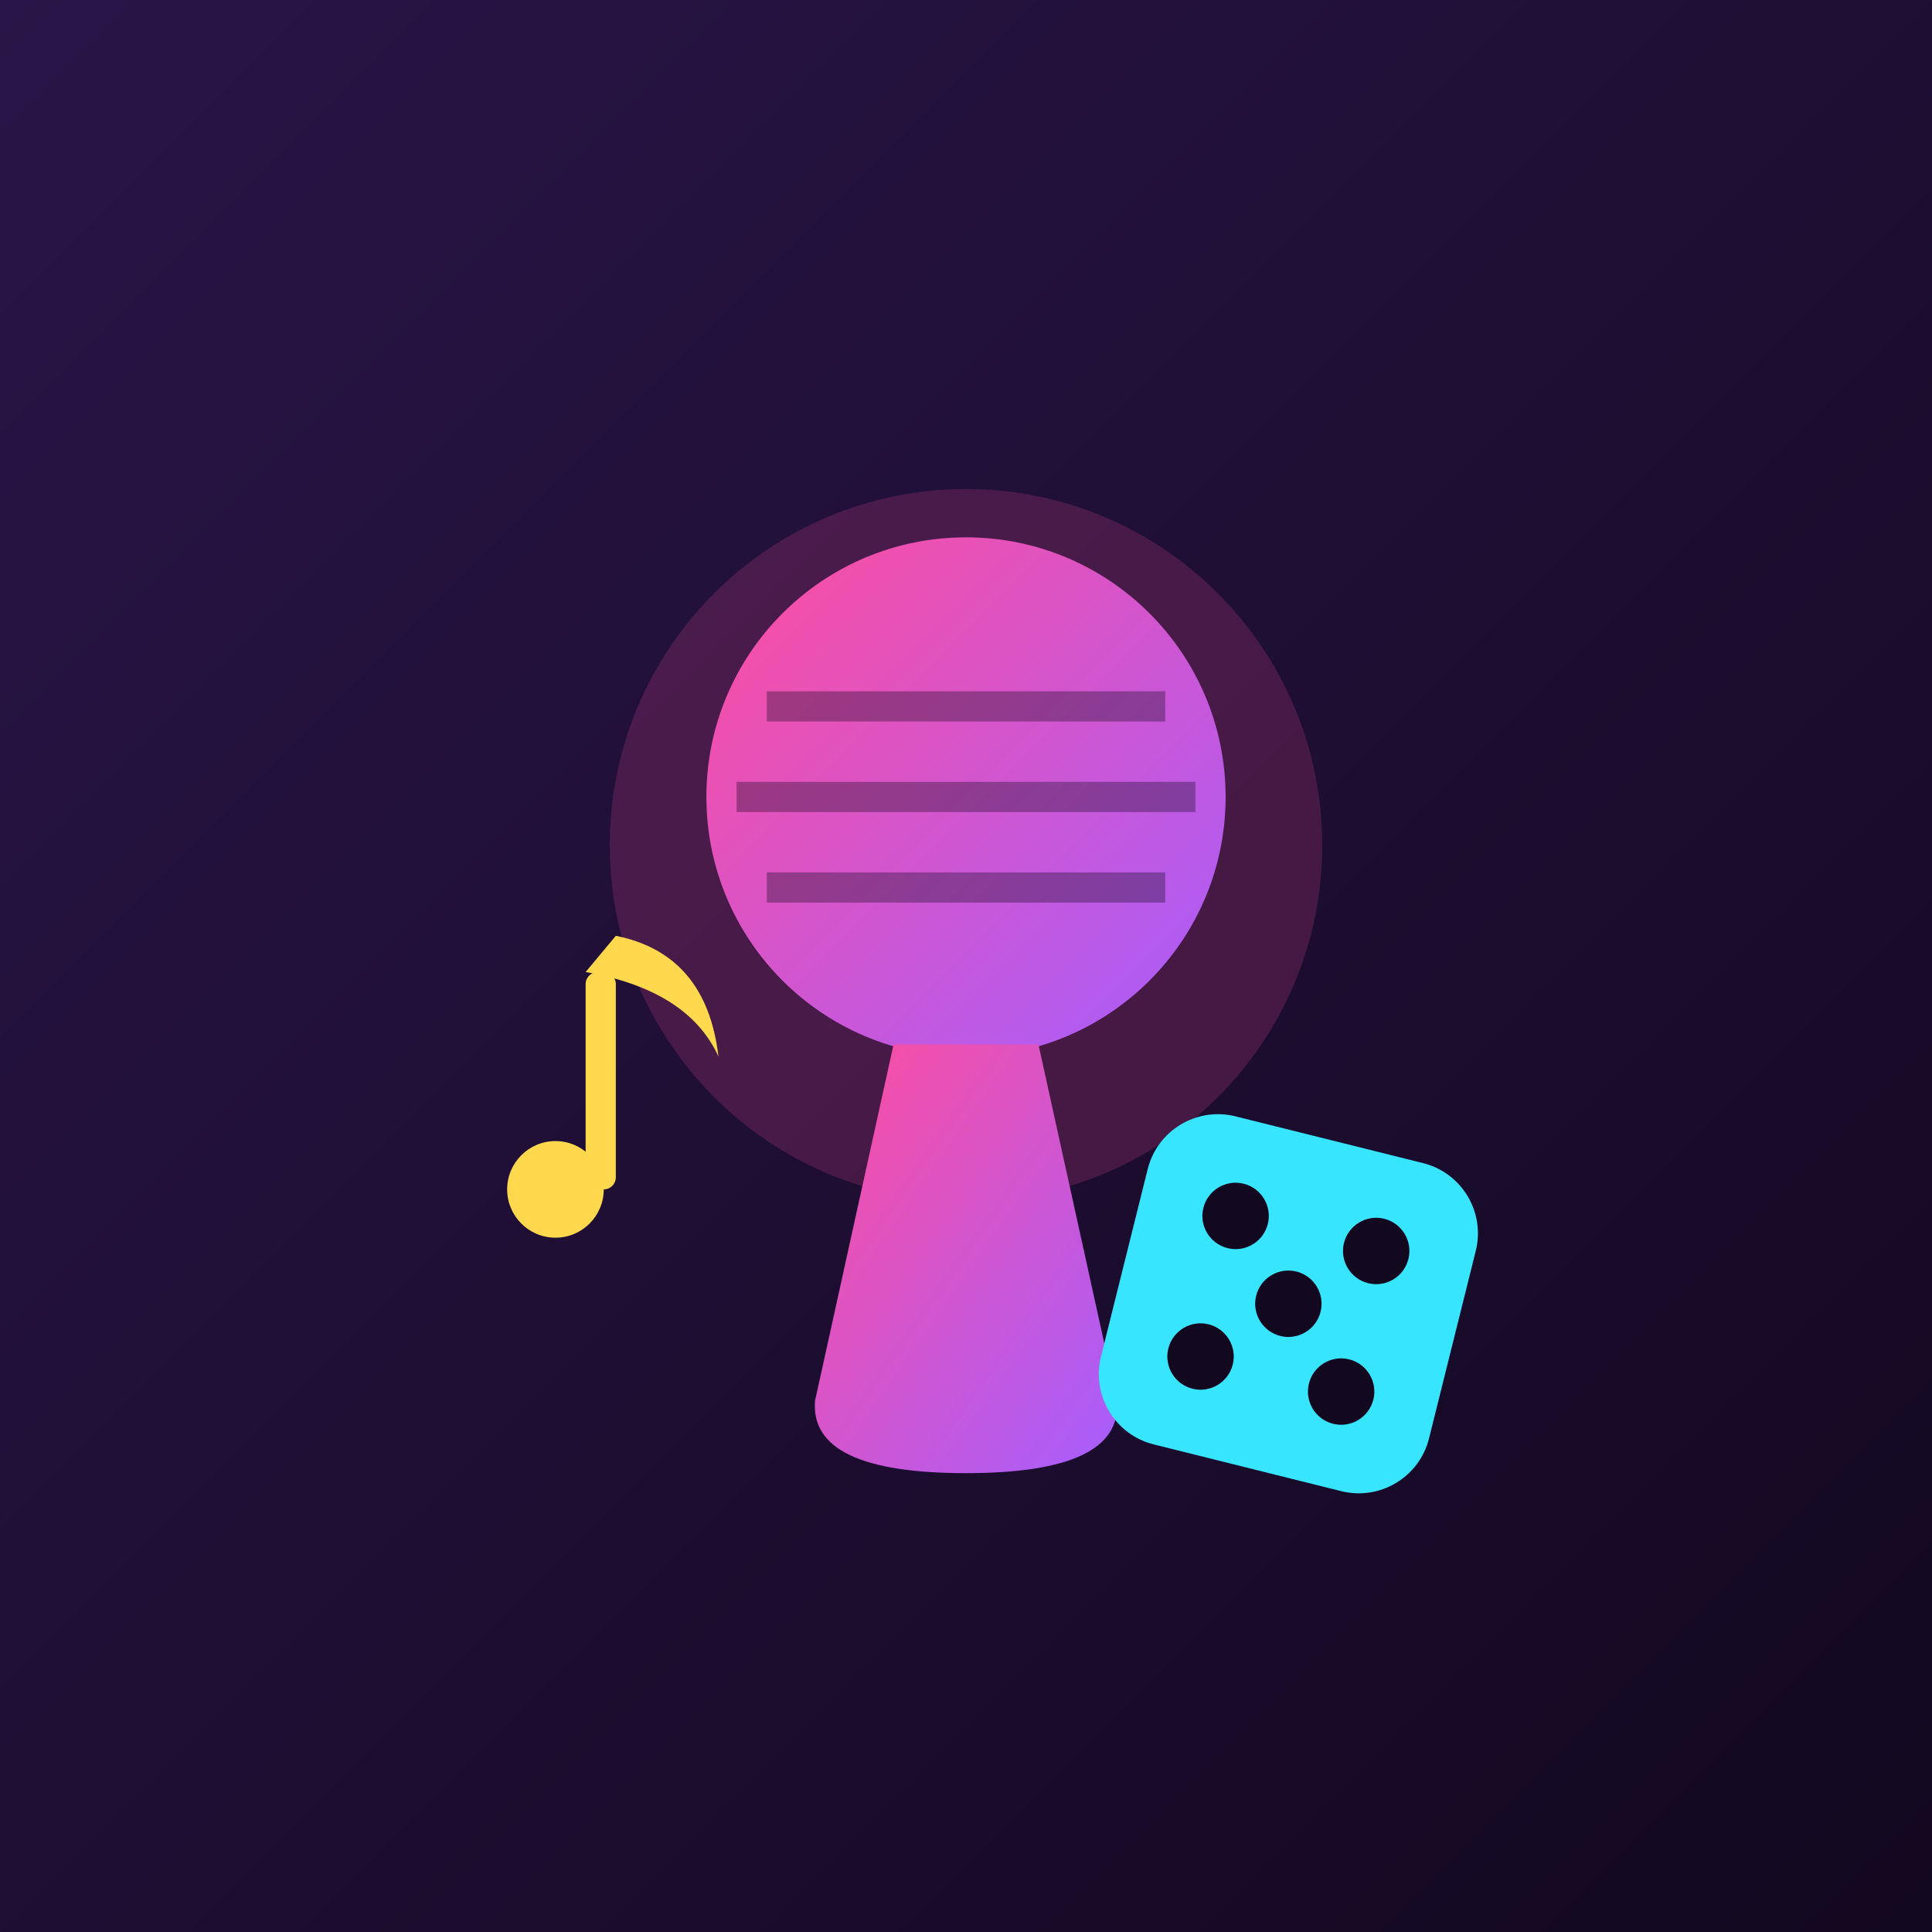
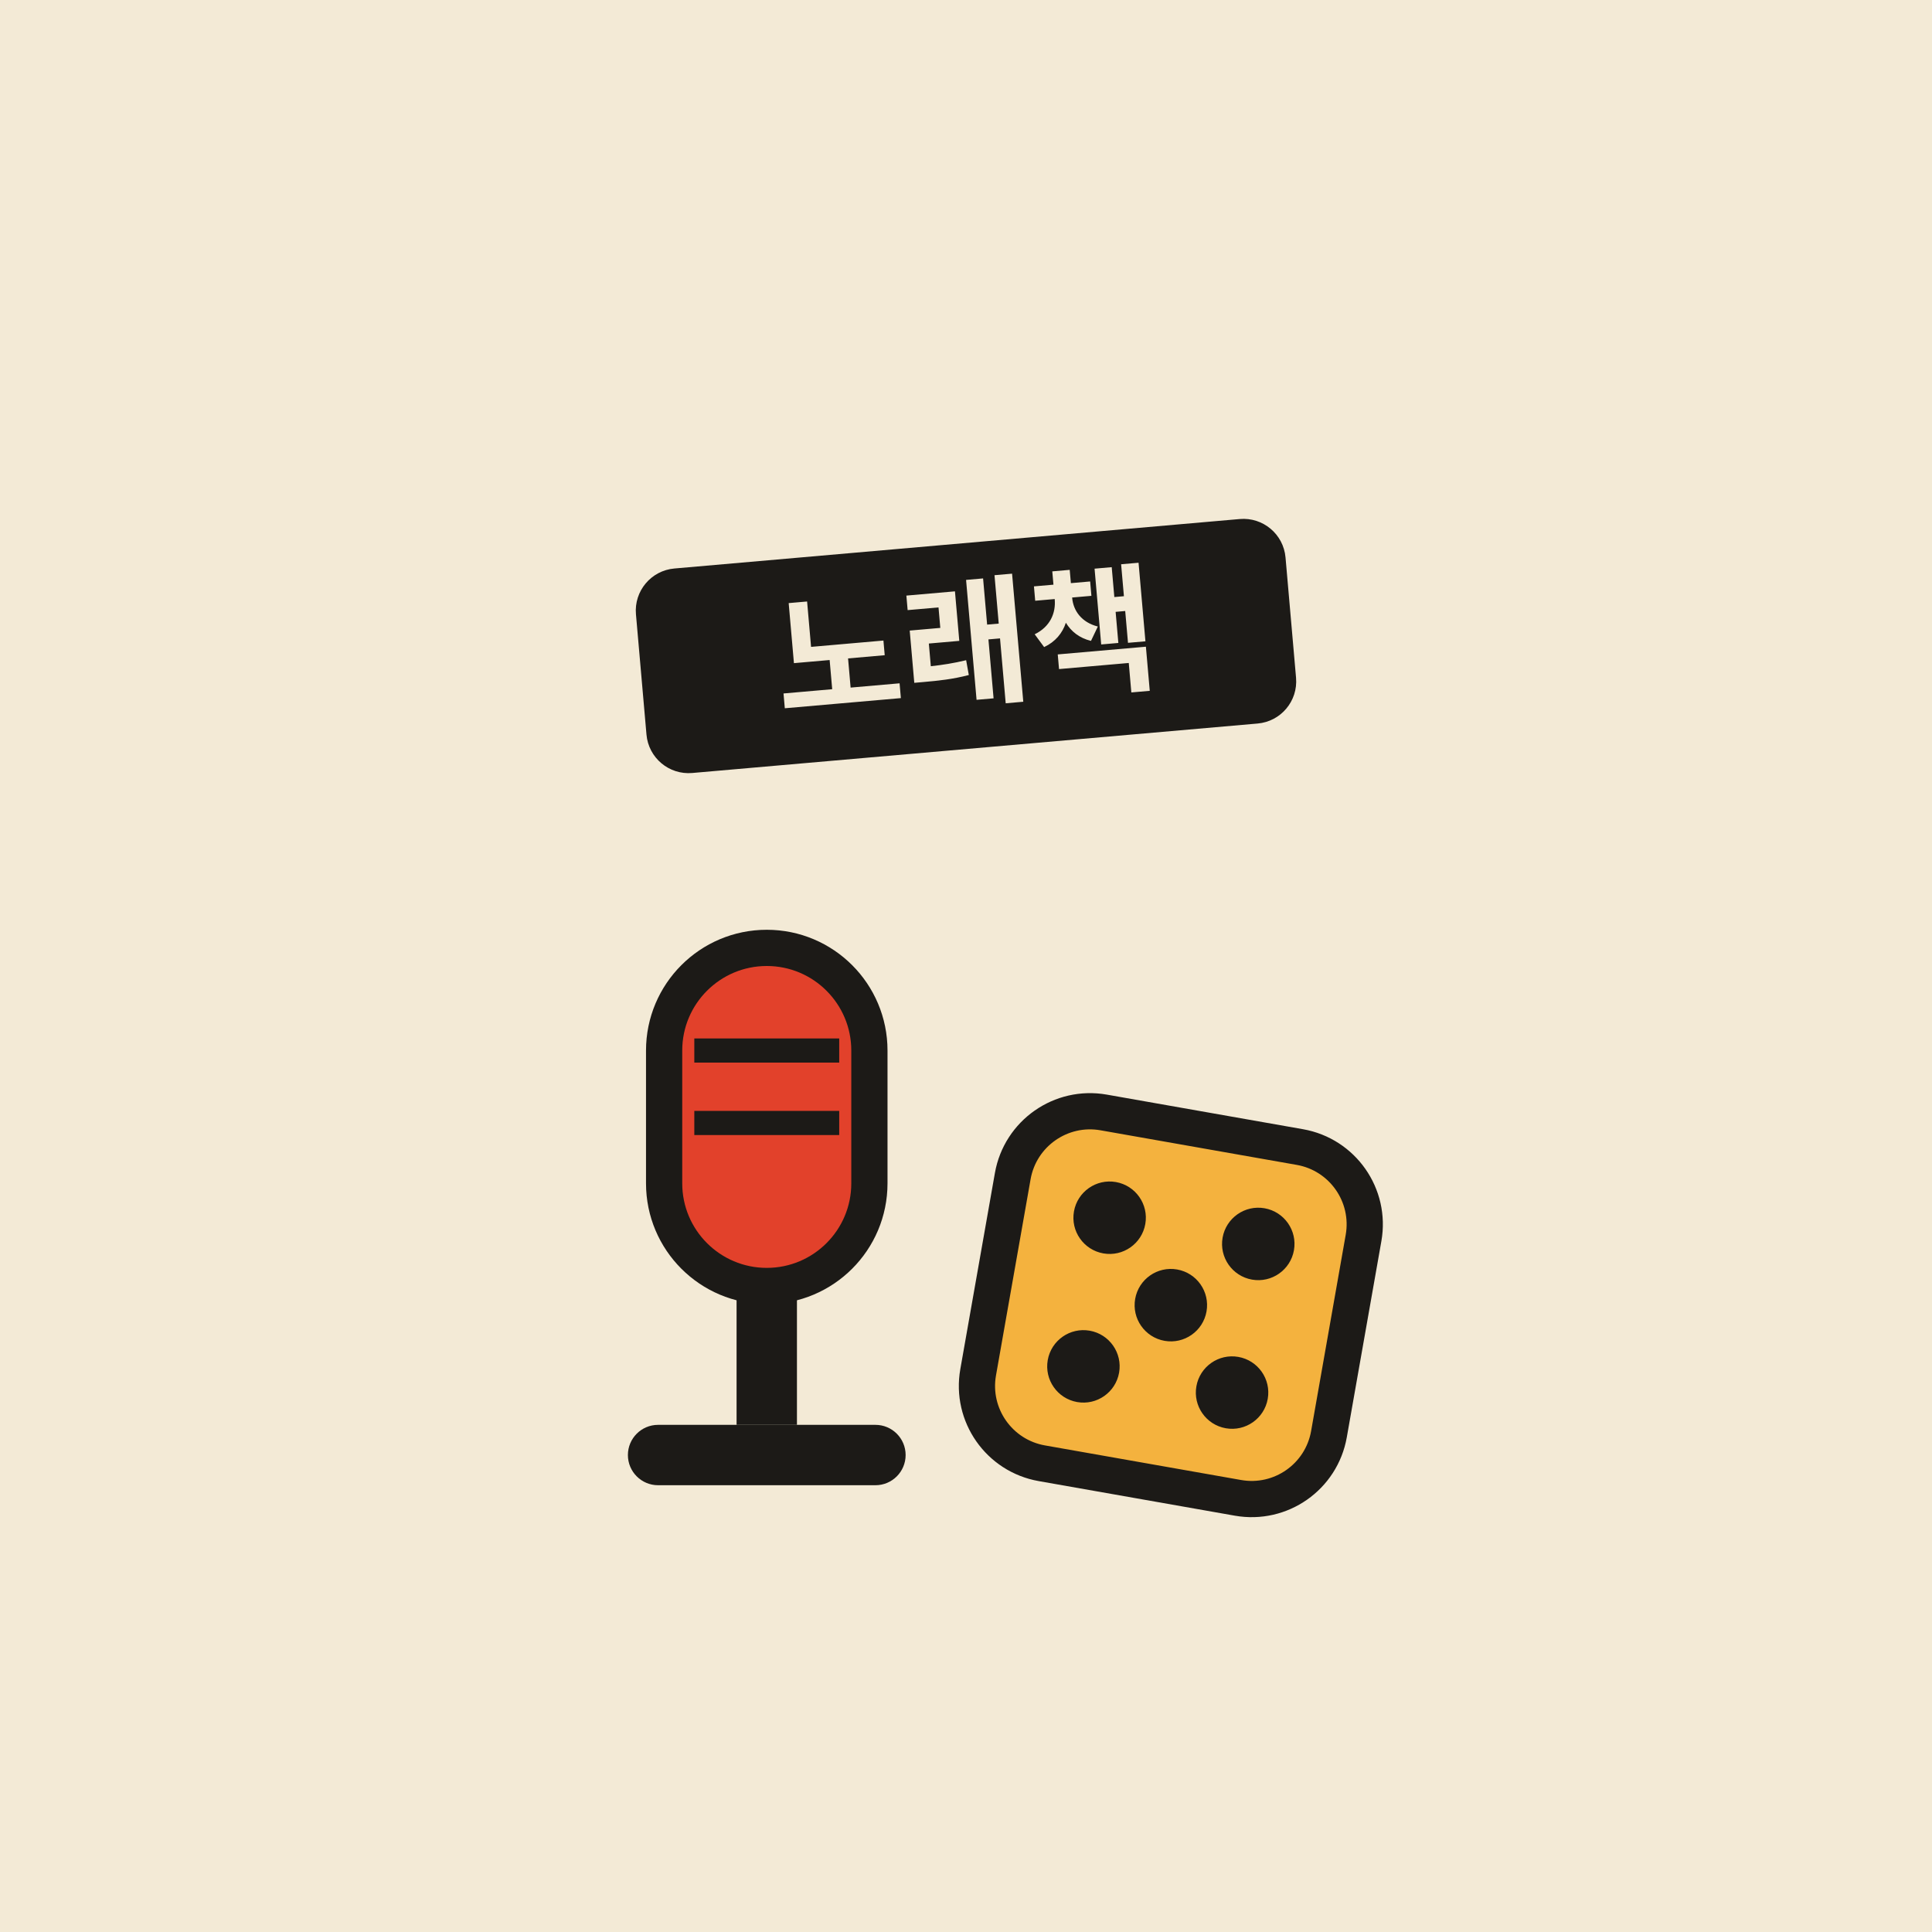
<svg xmlns="http://www.w3.org/2000/svg" viewBox="0 0 512 512">
-   <defs>
-     <linearGradient id="bg" x1="0" y1="0" x2="1" y2="1">
-       <stop offset="0%" stop-color="#2a1548" />
-       <stop offset="100%" stop-color="#12081f" />
-     </linearGradient>
-     <linearGradient id="mic" x1="0" y1="0" x2="1" y2="1">
-       <stop offset="0%" stop-color="#ff4d9d" />
-       <stop offset="100%" stop-color="#a55eff" />
-     </linearGradient>
-   </defs>
-   <rect width="512" height="512" fill="url(#bg)" />
+   <rect width="512" height="512" fill="#f3ead6" />
  <g transform="translate(51.2 51.2) scale(0.8)">
-     <circle cx="256" cy="216" r="118" fill="#ff4d9d" opacity="0.18" />
-     <circle cx="256" cy="200" r="86" fill="url(#mic)" />
-     <g stroke="#12081f" stroke-width="10" opacity="0.35">
-       <line x1="190" y1="170" x2="322" y2="170" />
-       <line x1="180" y1="200" x2="332" y2="200" />
-       <line x1="190" y1="230" x2="322" y2="230" />
+     <g transform="translate(256 150) rotate(-5)">
+       <rect x="-108" y="-34" width="216" height="68" rx="14" fill="#1c1a17" />
+       <text x="0" y="16" text-anchor="middle" font-family="'Apple SD Gothic Neo','Noto Sans KR',sans-serif" font-size="46" font-weight="900" fill="#f3ead6">노래책</text>
    </g>
-     <path d="M232 282 L280 282 L306 400 Q308 424 256 424 Q204 424 206 400 Z" fill="url(#mic)" />
-     <g transform="translate(322 300) rotate(14)">
-       <rect width="112" height="112" rx="24" fill="#38e5ff" />
-       <circle cx="32" cy="32" r="11" fill="#12081f" />
-       <circle cx="80" cy="32" r="11" fill="#12081f" />
-       <circle cx="56" cy="56" r="11" fill="#12081f" />
-       <circle cx="32" cy="80" r="11" fill="#12081f" />
-       <circle cx="80" cy="80" r="11" fill="#12081f" />
+     <g transform="translate(190 250)">
+       <rect x="-34" y="0" width="68" height="112" rx="34" fill="#e2412b" stroke="#1c1a17" stroke-width="12" />
+       <rect x="-10" y="112" width="20" height="46" fill="#1c1a17" />
+       <rect x="-46" y="158" width="92" height="20" rx="10" fill="#1c1a17" />
+       <line x1="-24" y1="34" x2="24" y2="34" stroke="#1c1a17" stroke-width="8" />
+       <line x1="-24" y1="58" x2="24" y2="58" stroke="#1c1a17" stroke-width="8" />
    </g>
-     <g fill="#ffd84d">
-       <circle cx="120" cy="330" r="16" />
-       <rect x="130" y="258" width="10" height="72" rx="4" />
-       <path d="M130 258 q34 6 44 28 q-4 -34 -34 -40 z" />
+     <g transform="translate(276 300) rotate(10)">
+       <rect width="118" height="118" rx="26" fill="#f4b23e" stroke="#1c1a17" stroke-width="12" />
+       <circle cx="34" cy="34" r="12" fill="#1c1a17" />
+       <circle cx="84" cy="34" r="12" fill="#1c1a17" />
+       <circle cx="59" cy="59" r="12" fill="#1c1a17" />
+       <circle cx="34" cy="84" r="12" fill="#1c1a17" />
+       <circle cx="84" cy="84" r="12" fill="#1c1a17" />
    </g>
  </g>
</svg>
